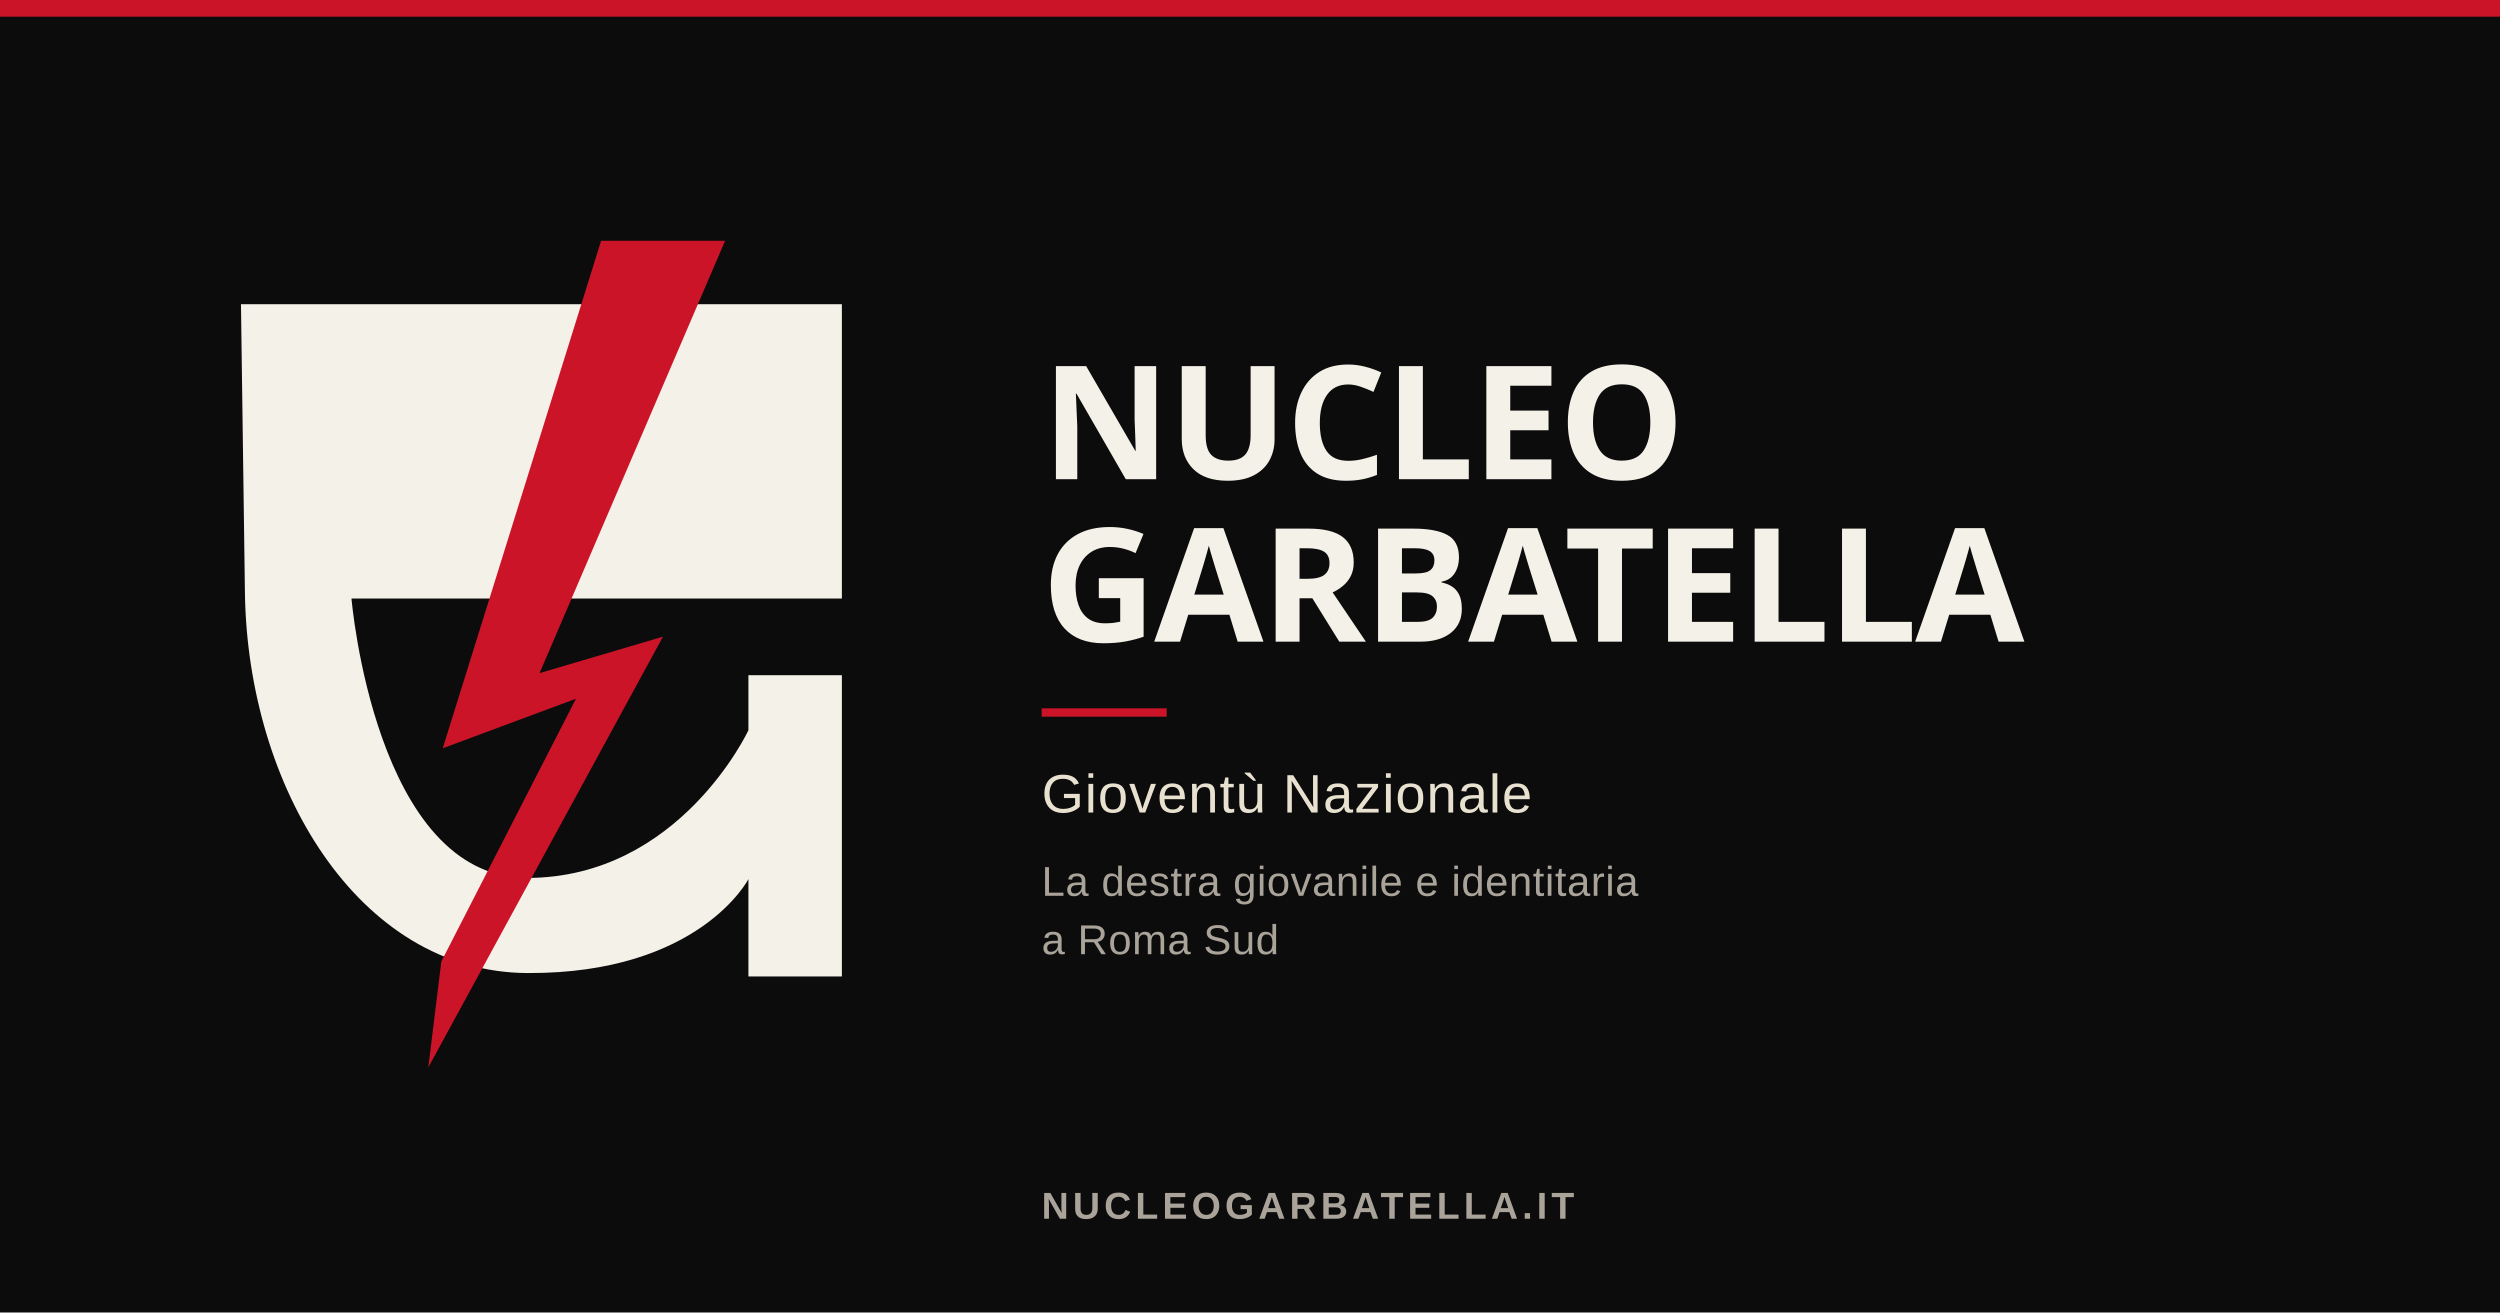
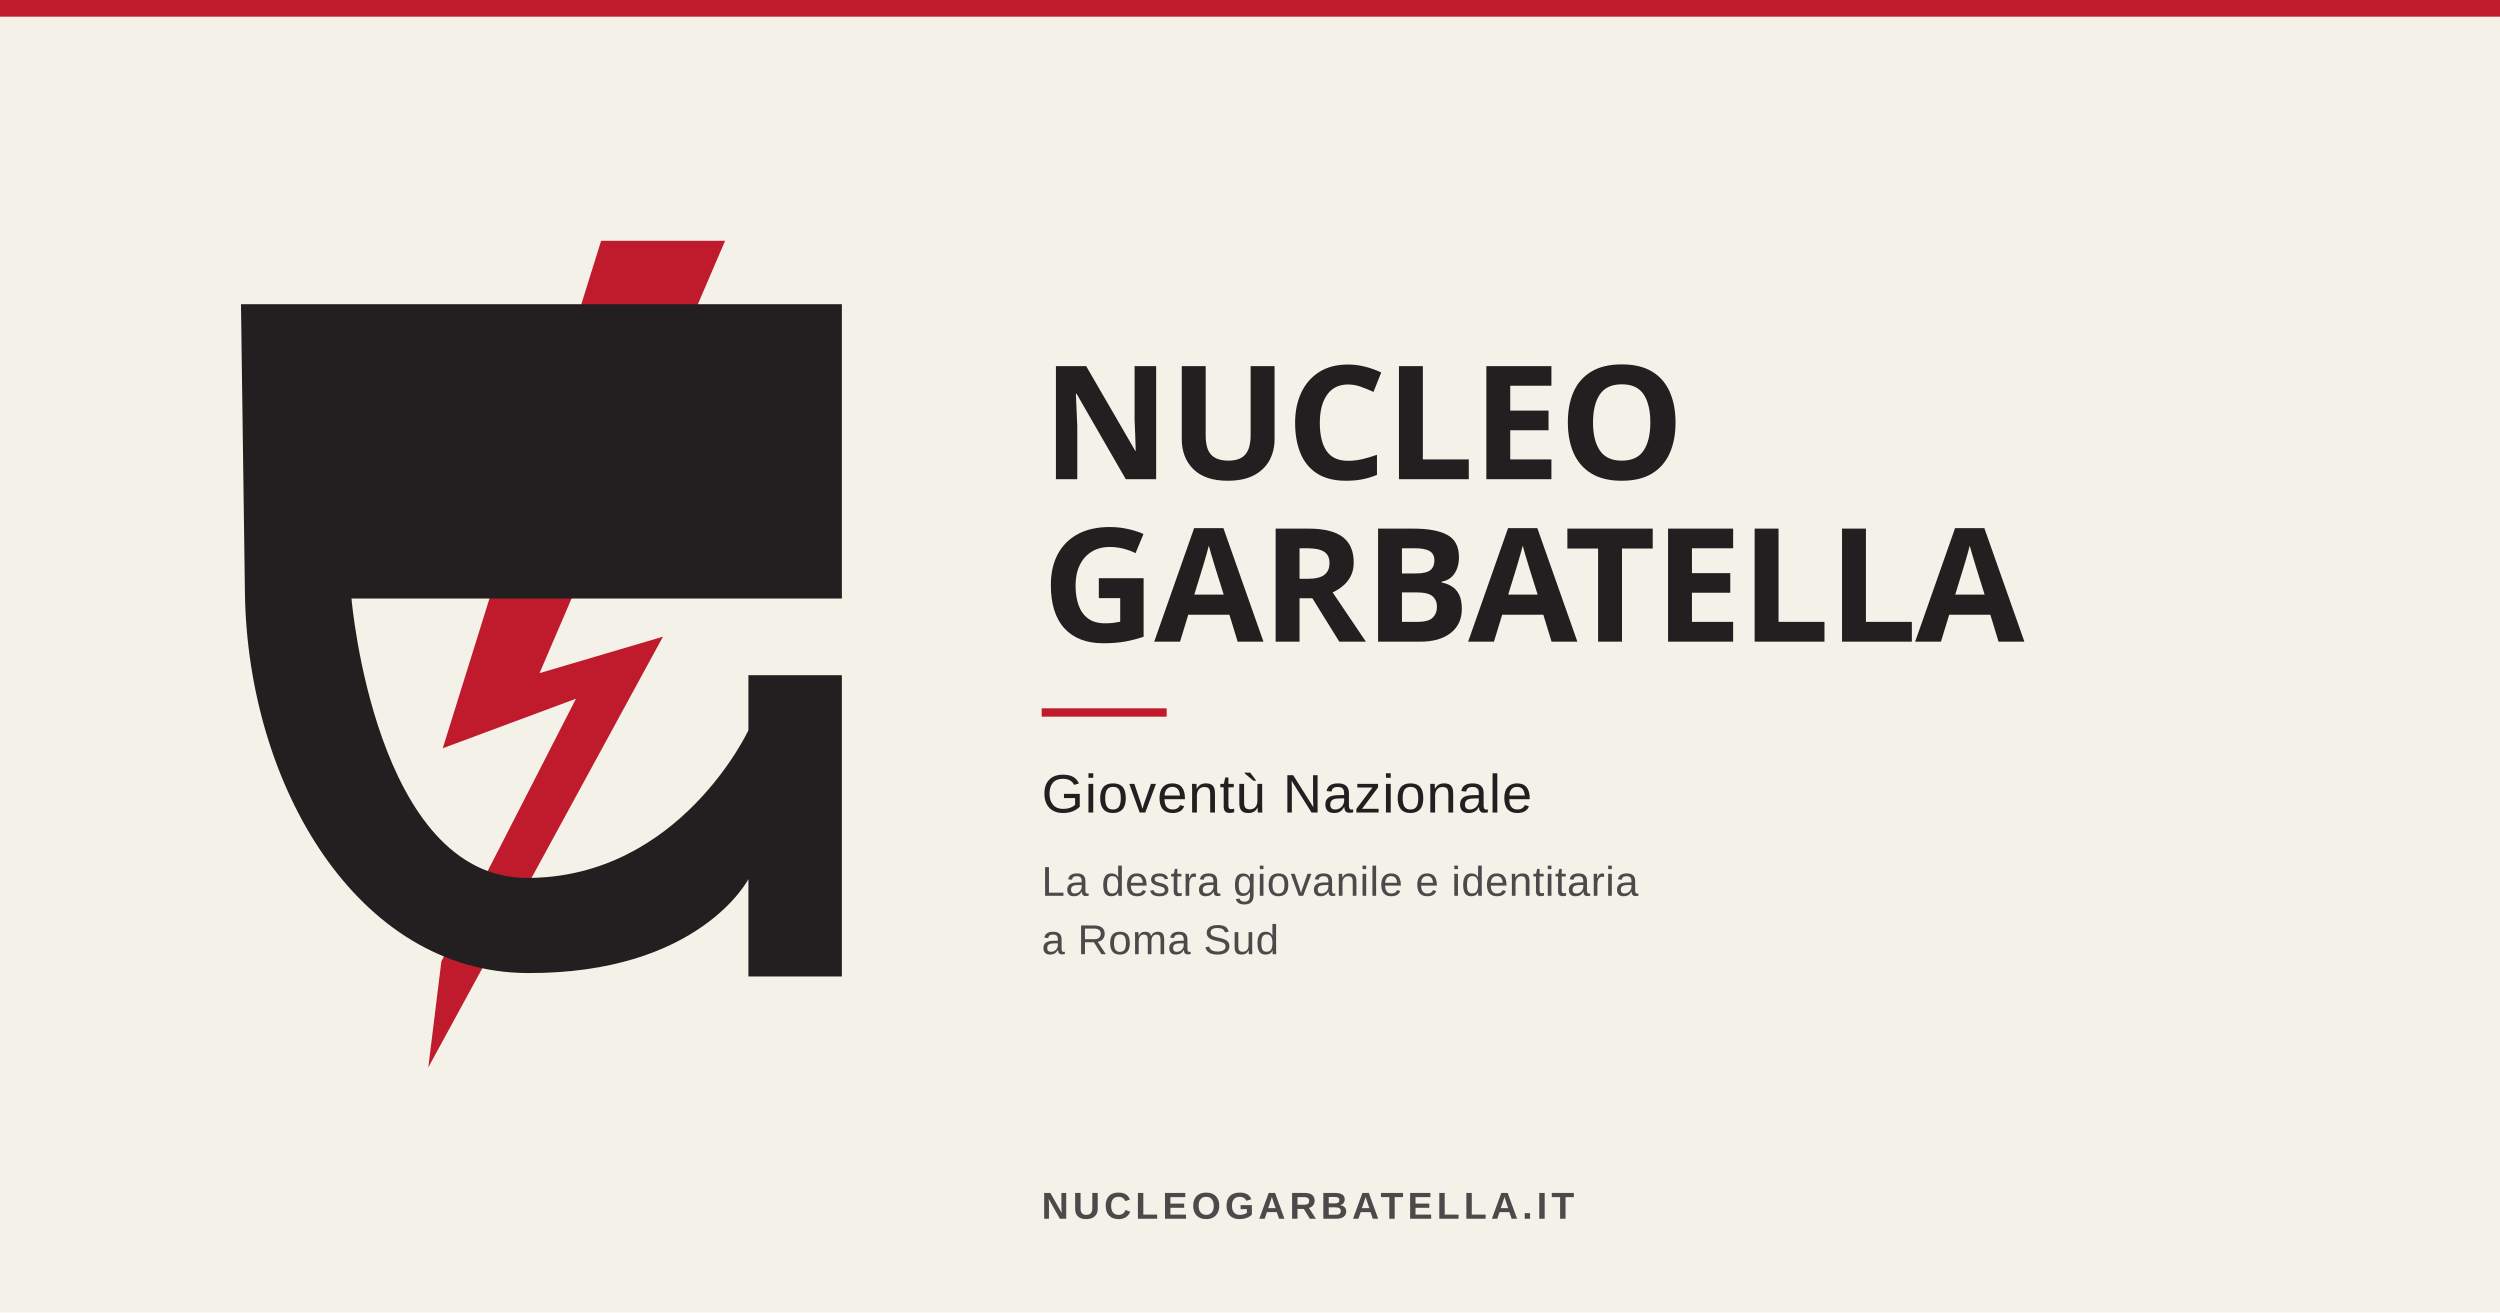
<svg xmlns="http://www.w3.org/2000/svg" width="1200" height="630" viewBox="0 0 1200 630">
-   <rect width="1200" height="630" fill="#0c0c0c" />
-   <rect x="0" y="0" width="1200" height="8" fill="#cc1429" />
+   <rect width="1200" height="630" fill="#f4f1e8" />
+   <rect x="0" y="0" width="1200" height="8" fill="#bf1b2c" />
  <svg x="90" y="90" width="340" height="445" viewBox="380 168 358 469">
    <defs>
      <path id="bolt" d="m 0,0 h 47.038 l -70.394,-164.02 46.83,13.836 -89.039,-163.436 4.955,40.218 51.081,99.678 -50.552,-18.799 z" transform="matrix(1.333333,0,0,-1.333333,589.0683,194.9804)" />
      <path id="gmark" d="M 0,0 H 227.992 V -111.659 H 41.927 c 0,0 8.941,-106.123 66.754,-106.019 57.813,0.104 83.852,56.03 83.852,56.03 v 20.9 h 35.459 v -114.317 h -35.459 v 36.941 c 0,0 -18.515,-35.953 -83.852,-35.645 -64.442,0.305 -106.176,71.151 -107.181,144.29 z" transform="matrix(1.333333,0,0,-1.333333,406.8824,227.0416)" />
    </defs>
-     <use href="#gmark" fill="#f4f1e8" fill-rule="nonzero" />
-     <use href="#bolt" fill="#cc1429" fill-rule="nonzero" />
+     <use href="#bolt" fill="#bf1b2c" fill-rule="nonzero" />
+     <use href="#gmark" fill="#231f20" fill-rule="nonzero" />
  </svg>
  <g transform="translate(500, 230)">
-     <text x="0" y="0" font-family="'Big Shoulders Display', 'Arial Black', sans-serif" font-weight="900" font-size="76" fill="#f4f1e8" letter-spacing="-1">NUCLEO</text>
-     <text x="0" y="78" font-family="'Big Shoulders Display', 'Arial Black', sans-serif" font-weight="900" font-size="76" fill="#f4f1e8" letter-spacing="-1">GARBATELLA</text>
-     <rect x="0" y="110" width="60" height="4" fill="#cc1429" />
-     <text x="0" y="160" font-family="'IBM Plex Sans', Arial, sans-serif" font-weight="500" font-size="26" fill="#e8e1d0" letter-spacing="0.5">Gioventù Nazionale</text>
-     <text x="0" y="200" font-family="'IBM Plex Sans', Arial, sans-serif" font-weight="400" font-size="20" fill="#aaa39a" letter-spacing="0.3">La destra giovanile e identitaria</text>
-     <text x="0" y="228" font-family="'IBM Plex Sans', Arial, sans-serif" font-weight="400" font-size="20" fill="#aaa39a" letter-spacing="0.3">a Roma Sud</text>
+     <text x="0" y="0" font-family="'Big Shoulders Display', 'Arial Black', sans-serif" font-weight="900" font-size="76" fill="#231f20" letter-spacing="-1">NUCLEO</text>
+     <text x="0" y="78" font-family="'Big Shoulders Display', 'Arial Black', sans-serif" font-weight="900" font-size="76" fill="#231f20" letter-spacing="-1">GARBATELLA</text>
+     <rect x="0" y="110" width="60" height="4" fill="#bf1b2c" />
+     <text x="0" y="160" font-family="'IBM Plex Sans', Arial, sans-serif" font-weight="500" font-size="26" fill="#231f20" letter-spacing="0.5">Gioventù Nazionale</text>
+     <text x="0" y="200" font-family="'IBM Plex Sans', Arial, sans-serif" font-weight="400" font-size="20" fill="#4a4a4a" letter-spacing="0.3">La destra giovanile e identitaria</text>
+     <text x="0" y="228" font-family="'IBM Plex Sans', Arial, sans-serif" font-weight="400" font-size="20" fill="#4a4a4a" letter-spacing="0.3">a Roma Sud</text>
  </g>
-   <text x="500" y="585" font-family="'IBM Plex Sans', Arial, sans-serif" font-weight="600" font-size="18" fill="#aaa39a" letter-spacing="2">NUCLEOGARBATELLA.IT</text>
+   <text x="500" y="585" font-family="'IBM Plex Sans', Arial, sans-serif" font-weight="600" font-size="18" fill="#4a4a4a" letter-spacing="2">NUCLEOGARBATELLA.IT</text>
</svg>
